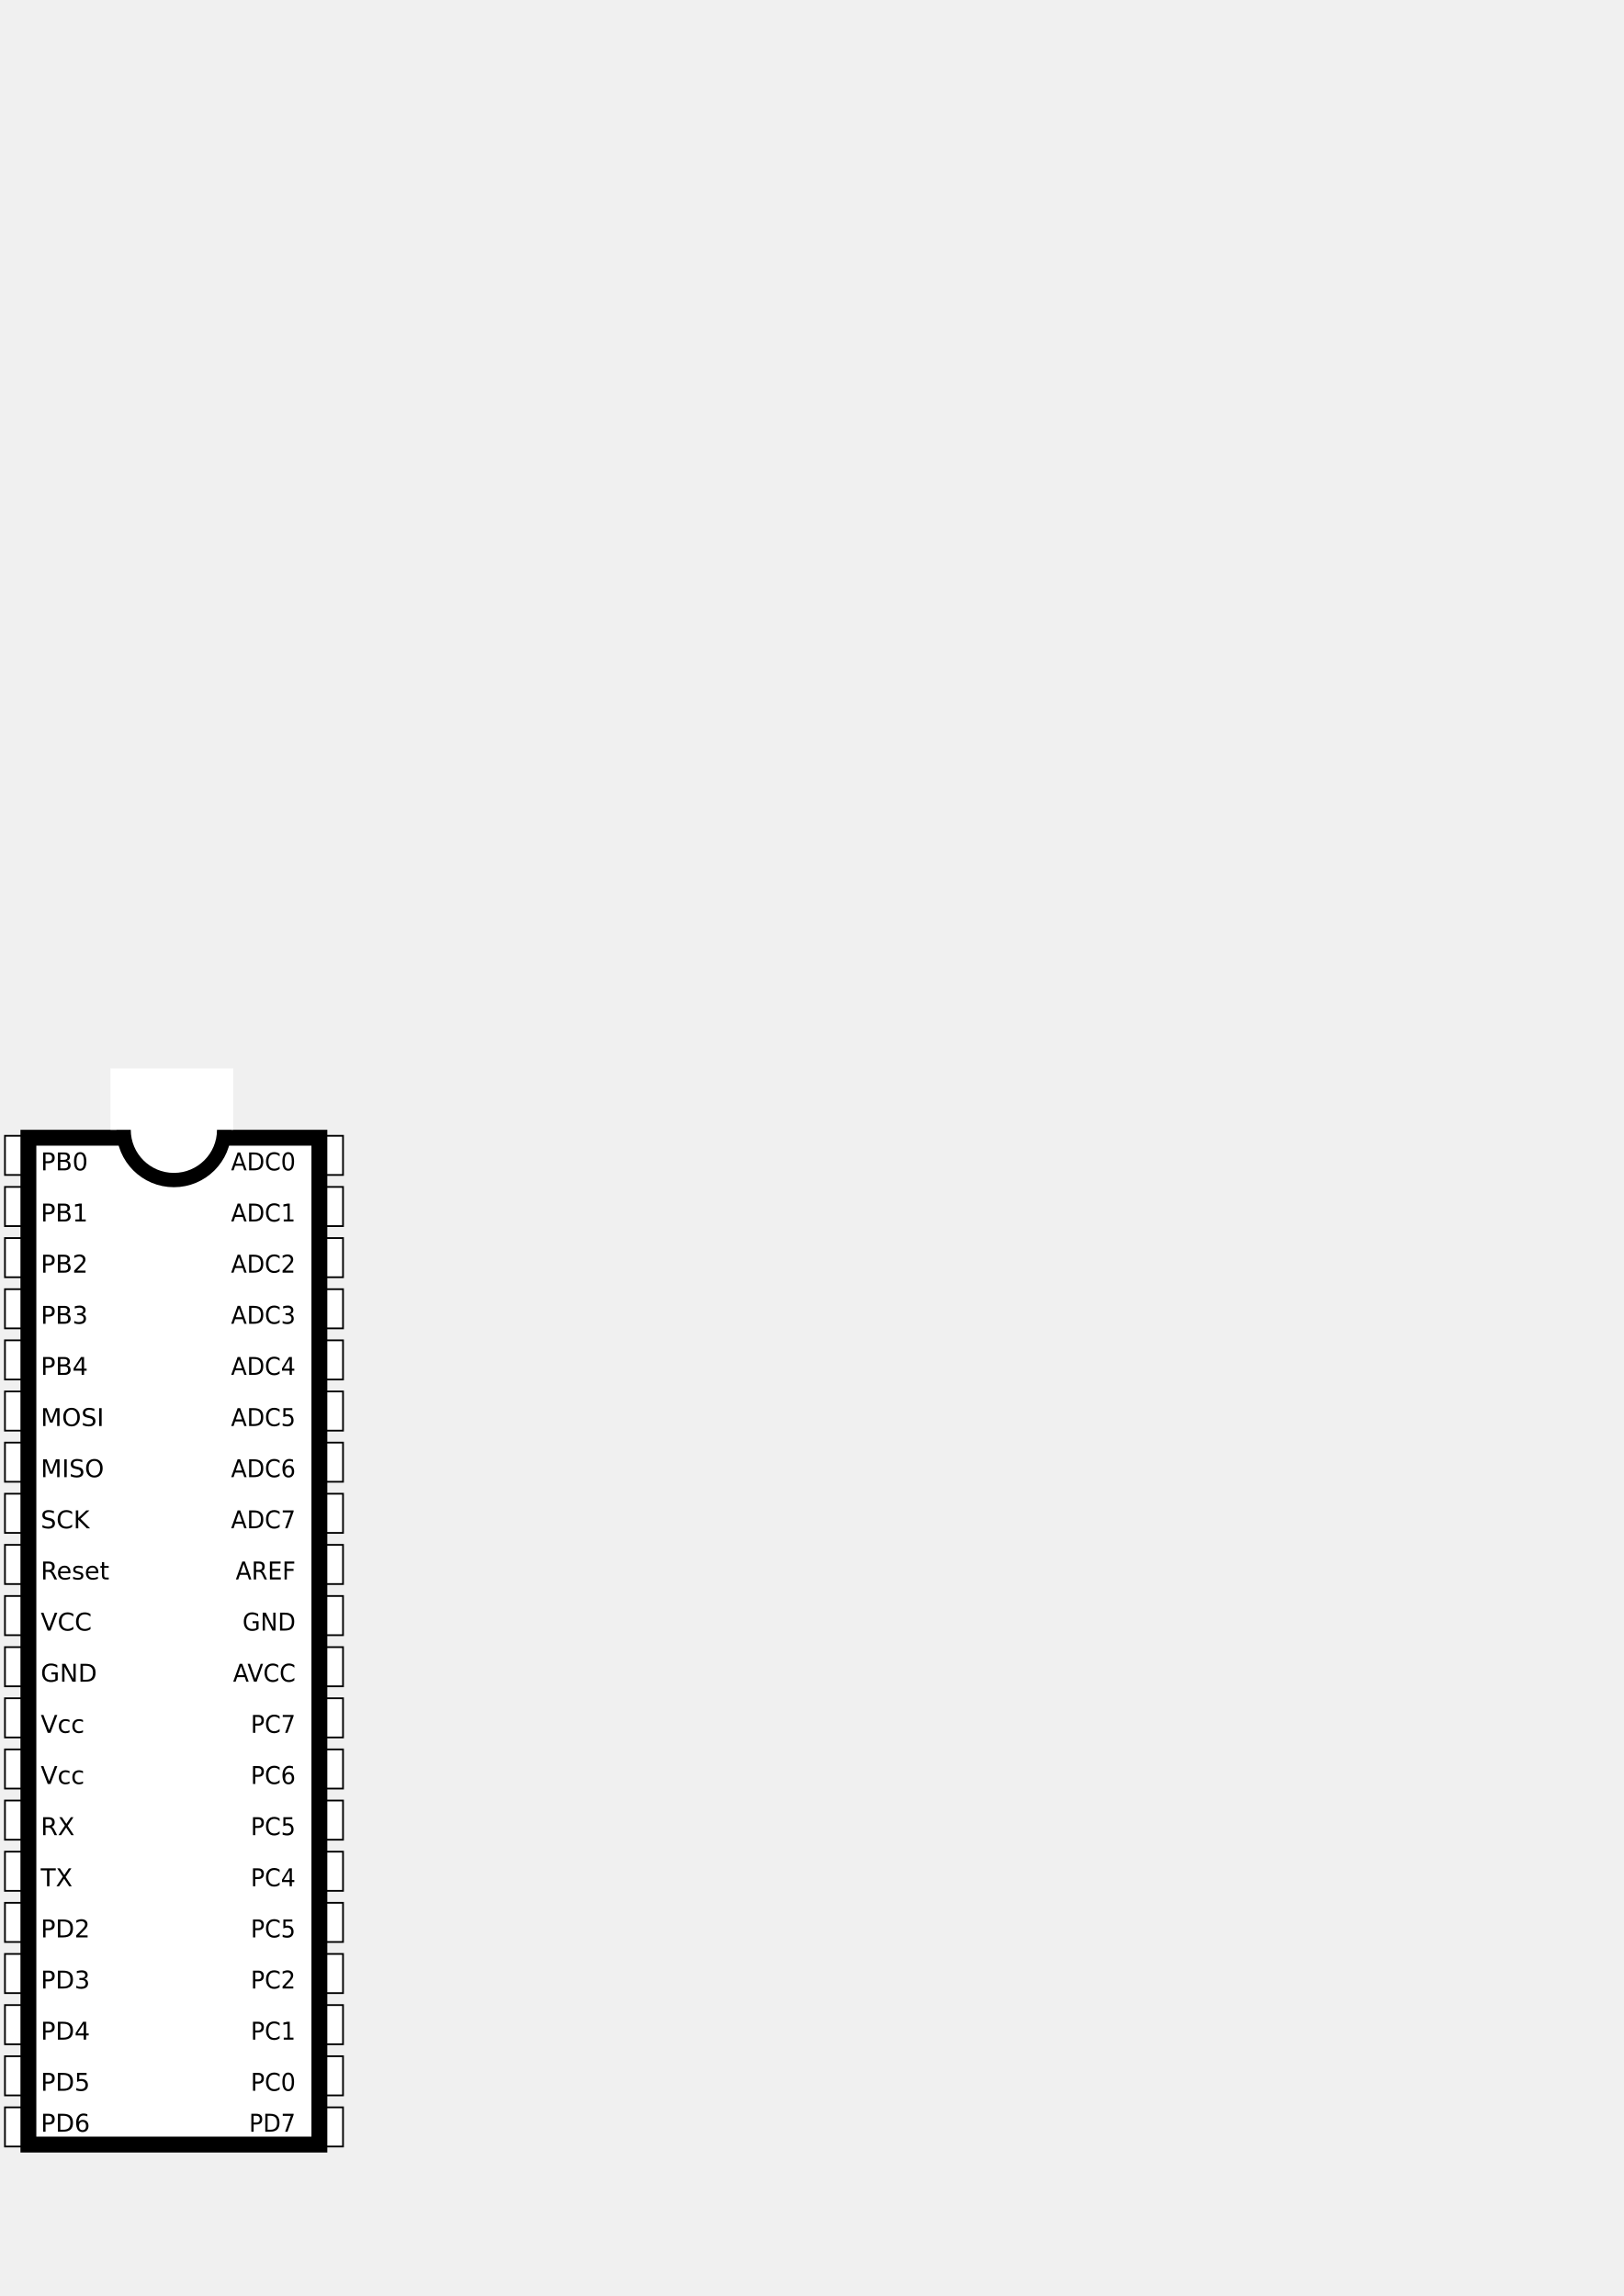
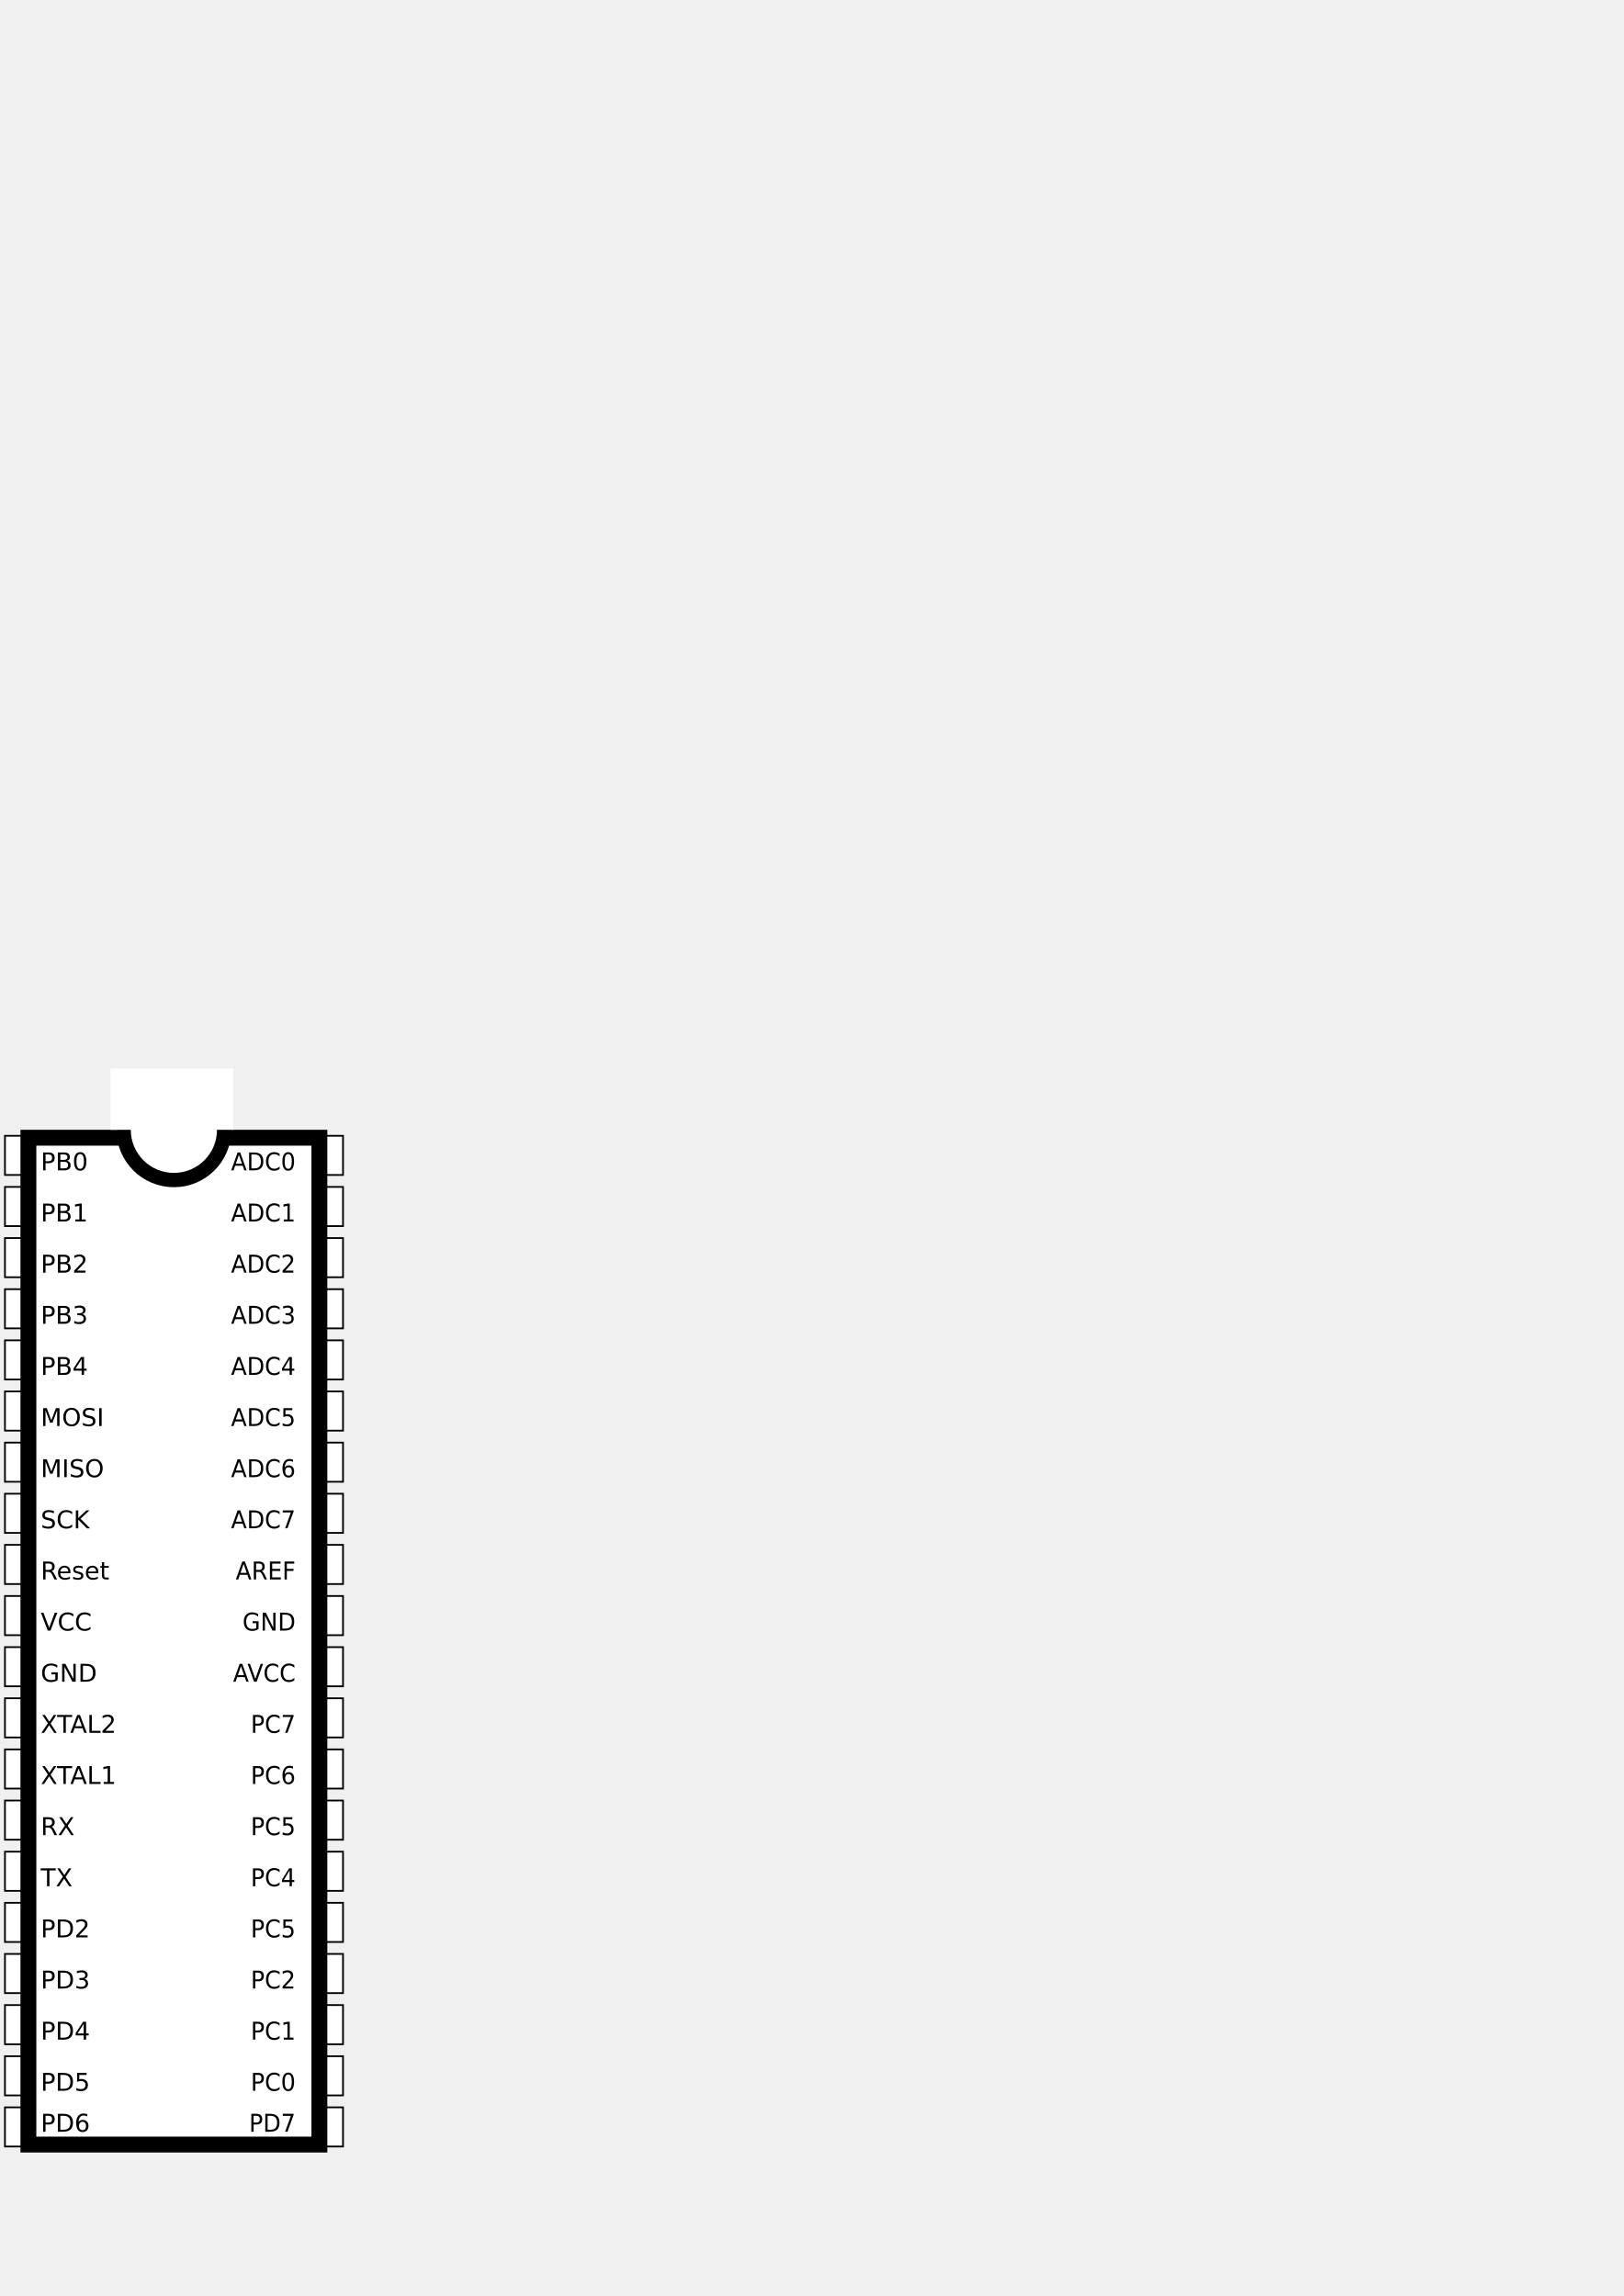
<svg xmlns="http://www.w3.org/2000/svg" width="210mm" height="297mm" id="svg3813" version="1.1">
  <defs id="defs3815">
    </defs>
  <g id="layer1">
    <g id="g5165">
      <rect y="1030.285" x="158.427" height="19.15" width="9.245" id="rect4380-8-7-2-5-1" style="fill:#ffffff;fill-opacity:1;stroke:#000000;stroke-width:0.855;stroke-miterlimit:4;stroke-opacity:1;stroke-dasharray:none" />
      <rect y="1005.286" x="158.427" height="19.15" width="9.245" id="rect4380-8-7-2-5-1-0" style="fill:#ffffff;fill-opacity:1;stroke:#000000;stroke-width:0.855;stroke-miterlimit:4;stroke-opacity:1;stroke-dasharray:none" />
      <rect y="980.286" x="158.427" height="19.15" width="9.245" id="rect4380-8-7-2-5-1-6" style="fill:#ffffff;fill-opacity:1;stroke:#000000;stroke-width:0.855;stroke-miterlimit:4;stroke-opacity:1;stroke-dasharray:none" />
      <rect y="955.286" x="158.427" height="19.15" width="9.245" id="rect4380-8-7-2-5-1-0-3" style="fill:#ffffff;fill-opacity:1;stroke:#000000;stroke-width:0.855;stroke-miterlimit:4;stroke-opacity:1;stroke-dasharray:none" />
      <rect y="930.286" x="158.427" height="19.15" width="9.245" id="rect4380-8-7-2-5-1-2" style="fill:#ffffff;fill-opacity:1;stroke:#000000;stroke-width:0.855;stroke-miterlimit:4;stroke-opacity:1;stroke-dasharray:none" />
      <rect y="905.287" x="158.427" height="19.15" width="9.245" id="rect4380-8-7-2-5-1-0-0" style="fill:#ffffff;fill-opacity:1;stroke:#000000;stroke-width:0.855;stroke-miterlimit:4;stroke-opacity:1;stroke-dasharray:none" />
      <rect y="880.287" x="158.427" height="19.15" width="9.245" id="rect4380-8-7-2-5-1-6-6" style="fill:#ffffff;fill-opacity:1;stroke:#000000;stroke-width:0.855;stroke-miterlimit:4;stroke-opacity:1;stroke-dasharray:none" />
      <rect y="855.287" x="158.427" height="19.15" width="9.245" id="rect4380-8-7-2-5-1-0-3-1" style="fill:#ffffff;fill-opacity:1;stroke:#000000;stroke-width:0.855;stroke-miterlimit:4;stroke-opacity:1;stroke-dasharray:none" />
      <rect y="830.287" x="158.427" height="19.15" width="9.245" id="rect4380-8-7-2-5-1-5" style="fill:#ffffff;fill-opacity:1;stroke:#000000;stroke-width:0.855;stroke-miterlimit:4;stroke-opacity:1;stroke-dasharray:none" />
      <rect y="805.287" x="158.427" height="19.15" width="9.245" id="rect4380-8-7-2-5-1-0-5" style="fill:#ffffff;fill-opacity:1;stroke:#000000;stroke-width:0.855;stroke-miterlimit:4;stroke-opacity:1;stroke-dasharray:none" />
      <rect y="780.287" x="158.427" height="19.15" width="9.245" id="rect4380-8-7-2-5-1-6-4" style="fill:#ffffff;fill-opacity:1;stroke:#000000;stroke-width:0.855;stroke-miterlimit:4;stroke-opacity:1;stroke-dasharray:none" />
      <rect y="755.288" x="158.427" height="19.15" width="9.245" id="rect4380-8-7-2-5-1-0-3-7" style="fill:#ffffff;fill-opacity:1;stroke:#000000;stroke-width:0.855;stroke-miterlimit:4;stroke-opacity:1;stroke-dasharray:none" />
      <rect y="730.288" x="158.427" height="19.15" width="9.245" id="rect4380-8-7-2-5-1-2-6" style="fill:#ffffff;fill-opacity:1;stroke:#000000;stroke-width:0.855;stroke-miterlimit:4;stroke-opacity:1;stroke-dasharray:none" />
      <rect y="705.288" x="158.427" height="19.15" width="9.245" id="rect4380-8-7-2-5-1-0-0-5" style="fill:#ffffff;fill-opacity:1;stroke:#000000;stroke-width:0.855;stroke-miterlimit:4;stroke-opacity:1;stroke-dasharray:none" />
      <rect y="680.288" x="158.427" height="19.15" width="9.245" id="rect4380-8-7-2-5-1-6-6-6" style="fill:#ffffff;fill-opacity:1;stroke:#000000;stroke-width:0.855;stroke-miterlimit:4;stroke-opacity:1;stroke-dasharray:none" />
      <rect y="655.289" x="158.427" height="19.15" width="9.245" id="rect4380-8-7-2-5-1-0-3-1-9" style="fill:#ffffff;fill-opacity:1;stroke:#000000;stroke-width:0.855;stroke-miterlimit:4;stroke-opacity:1;stroke-dasharray:none" />
      <rect y="630.289" x="158.427" height="19.15" width="9.245" id="rect4380-8-7-2-5-1-2-6-3" style="fill:#ffffff;fill-opacity:1;stroke:#000000;stroke-width:0.855;stroke-miterlimit:4;stroke-opacity:1;stroke-dasharray:none" />
      <rect y="605.289" x="158.427" height="19.15" width="9.245" id="rect4380-8-7-2-5-1-0-0-5-7" style="fill:#ffffff;fill-opacity:1;stroke:#000000;stroke-width:0.855;stroke-miterlimit:4;stroke-opacity:1;stroke-dasharray:none" />
      <rect y="580.289" x="158.427" height="19.15" width="9.245" id="rect4380-8-7-2-5-1-6-6-6-4" style="fill:#ffffff;fill-opacity:1;stroke:#000000;stroke-width:0.855;stroke-miterlimit:4;stroke-opacity:1;stroke-dasharray:none" />
      <rect y="555.29" x="158.427" height="19.15" width="9.245" id="rect4380-8-7-2-5-1-0-3-1-9-5" style="fill:#ffffff;fill-opacity:1;stroke:#000000;stroke-width:0.855;stroke-miterlimit:4;stroke-opacity:1;stroke-dasharray:none" />
      <rect y="1030.287" x="2.425" height="19.15" width="9.15" id="rect4380-8-7-2-5-1-25" style="fill:#ffffff;fill-opacity:1;stroke:#000000;stroke-width:0.85;stroke-miterlimit:4;stroke-opacity:1;stroke-dasharray:none" />
      <rect y="1005.287" x="2.425" height="19.15" width="9.15" id="rect4380-8-7-2-5-1-0-4" style="fill:#ffffff;fill-opacity:1;stroke:#000000;stroke-width:0.85;stroke-miterlimit:4;stroke-opacity:1;stroke-dasharray:none" />
      <rect y="980.287" x="2.425" height="19.15" width="9.15" id="rect4380-8-7-2-5-1-6-7" style="fill:#ffffff;fill-opacity:1;stroke:#000000;stroke-width:0.85;stroke-miterlimit:4;stroke-opacity:1;stroke-dasharray:none" />
      <rect y="955.287" x="2.425" height="19.15" width="9.15" id="rect4380-8-7-2-5-1-0-3-4" style="fill:#ffffff;fill-opacity:1;stroke:#000000;stroke-width:0.85;stroke-miterlimit:4;stroke-opacity:1;stroke-dasharray:none" />
      <rect y="930.287" x="2.425" height="19.15" width="9.15" id="rect4380-8-7-2-5-1-2-4" style="fill:#ffffff;fill-opacity:1;stroke:#000000;stroke-width:0.85;stroke-miterlimit:4;stroke-opacity:1;stroke-dasharray:none" />
      <rect y="905.287" x="2.425" height="19.15" width="9.15" id="rect4380-8-7-2-5-1-0-0-3" style="fill:#ffffff;fill-opacity:1;stroke:#000000;stroke-width:0.85;stroke-miterlimit:4;stroke-opacity:1;stroke-dasharray:none" />
      <rect y="880.287" x="2.425" height="19.15" width="9.15" id="rect4380-8-7-2-5-1-6-6-0" style="fill:#ffffff;fill-opacity:1;stroke:#000000;stroke-width:0.85;stroke-miterlimit:4;stroke-opacity:1;stroke-dasharray:none" />
      <rect y="855.287" x="2.425" height="19.15" width="9.15" id="rect4380-8-7-2-5-1-0-3-1-7" style="fill:#ffffff;fill-opacity:1;stroke:#000000;stroke-width:0.85;stroke-miterlimit:4;stroke-opacity:1;stroke-dasharray:none" />
      <rect y="830.287" x="2.425" height="19.15" width="9.15" id="rect4380-8-7-2-5-1-5-8" style="fill:#ffffff;fill-opacity:1;stroke:#000000;stroke-width:0.85;stroke-miterlimit:4;stroke-opacity:1;stroke-dasharray:none" />
      <rect y="805.287" x="2.425" height="19.15" width="9.15" id="rect4380-8-7-2-5-1-0-5-6" style="fill:#ffffff;fill-opacity:1;stroke:#000000;stroke-width:0.85;stroke-miterlimit:4;stroke-opacity:1;stroke-dasharray:none" />
      <rect y="780.287" x="2.425" height="19.15" width="9.15" id="rect4380-8-7-2-5-1-6-4-8" style="fill:#ffffff;fill-opacity:1;stroke:#000000;stroke-width:0.85;stroke-miterlimit:4;stroke-opacity:1;stroke-dasharray:none" />
      <rect y="755.287" x="2.425" height="19.15" width="9.15" id="rect4380-8-7-2-5-1-0-3-7-8" style="fill:#ffffff;fill-opacity:1;stroke:#000000;stroke-width:0.85;stroke-miterlimit:4;stroke-opacity:1;stroke-dasharray:none" />
      <rect y="730.287" x="2.425" height="19.15" width="9.15" id="rect4380-8-7-2-5-1-2-6-4" style="fill:#ffffff;fill-opacity:1;stroke:#000000;stroke-width:0.85;stroke-miterlimit:4;stroke-opacity:1;stroke-dasharray:none" />
      <rect y="705.287" x="2.425" height="19.15" width="9.15" id="rect4380-8-7-2-5-1-0-0-5-3" style="fill:#ffffff;fill-opacity:1;stroke:#000000;stroke-width:0.85;stroke-miterlimit:4;stroke-opacity:1;stroke-dasharray:none" />
      <rect y="680.287" x="2.425" height="19.15" width="9.15" id="rect4380-8-7-2-5-1-6-6-6-1" style="fill:#ffffff;fill-opacity:1;stroke:#000000;stroke-width:0.85;stroke-miterlimit:4;stroke-opacity:1;stroke-dasharray:none" />
      <rect y="655.287" x="2.425" height="19.15" width="9.15" id="rect4380-8-7-2-5-1-0-3-1-9-4" style="fill:#ffffff;fill-opacity:1;stroke:#000000;stroke-width:0.85;stroke-miterlimit:4;stroke-opacity:1;stroke-dasharray:none" />
      <rect y="630.287" x="2.425" height="19.15" width="9.15" id="rect4380-8-7-2-5-1-2-6-3-9" style="fill:#ffffff;fill-opacity:1;stroke:#000000;stroke-width:0.85;stroke-miterlimit:4;stroke-opacity:1;stroke-dasharray:none" />
      <rect y="605.287" x="2.425" height="19.15" width="9.15" id="rect4380-8-7-2-5-1-0-0-5-7-2" style="fill:#ffffff;fill-opacity:1;stroke:#000000;stroke-width:0.85;stroke-miterlimit:4;stroke-opacity:1;stroke-dasharray:none" />
      <rect y="580.287" x="2.425" height="19.15" width="9.15" id="rect4380-8-7-2-5-1-6-6-6-4-0" style="fill:#ffffff;fill-opacity:1;stroke:#000000;stroke-width:0.85;stroke-miterlimit:4;stroke-opacity:1;stroke-dasharray:none" />
      <rect y="555.287" x="2.425" height="19.15" width="9.15" id="rect4380-8-7-2-5-1-0-3-1-9-5-6" style="fill:#ffffff;fill-opacity:1;stroke:#000000;stroke-width:0.85;stroke-miterlimit:4;stroke-opacity:1;stroke-dasharray:none" />
      <a transform="translate(10,0)" id="a4367">
        <rect style="fill:#ffffff;fill-opacity:1;stroke:#000000;stroke-width:7.756;stroke-miterlimit:4;stroke-opacity:1;stroke-dasharray:none" id="rect3705" width="142.244" height="492.244" x="3.878" y="556.24" />
      </a>
      <path d="m 231.429,234.505 c 0,10.651 -8.635,19.286 -19.286,19.286 -10.651,0 -19.286,-8.635 -19.286,-19.286 0,-10.651 8.635,-19.286 19.286,-19.286 10.651,0 19.286,8.635 19.286,19.286 z" id="path3660" style="fill:#ffffff;fill-opacity:1;stroke:#000000;stroke-width:5.495;stroke-miterlimit:4;stroke-opacity:1;stroke-dasharray:none" transform="matrix(1.273936,0,0,1.273936,-185.2565,253.6177)" />
      <rect y="522.915" x="54.553" height="28.894" width="58.894" id="rect3701" style="fill:#ffffff;fill-opacity:1;stroke:#ffffff;stroke-width:1.106;stroke-miterlimit:4;stroke-opacity:1;stroke-dasharray:none" />
    </g>
    <text xml:space="preserve" style="font-size:4px;font-style:normal;font-weight:normal;fill:#000000;fill-opacity:1;stroke:none;font-family:Bitstream Vera Sans;-inkscape-font-specification:Bitstream Vera Sans" x="19.906" y="1022.192" id="text4775">
      <tspan id="tspan4777" x="19.906" y="1022.192" style="font-size:12px">PD5</tspan>
    </text>
    <text xml:space="preserve" style="font-size:4px;font-style:normal;font-weight:normal;fill:#000000;fill-opacity:1;stroke:none;font-family:Bitstream Vera Sans;-inkscape-font-specification:Bitstream Vera Sans" x="19.906" y="997.192" id="text4775-8">
      <tspan id="tspan4777-9" x="19.906" y="997.192" style="font-size:12px">PD4</tspan>
    </text>
    <text xml:space="preserve" style="font-size:4px;font-style:normal;font-weight:normal;fill:#000000;fill-opacity:1;stroke:none;font-family:Bitstream Vera Sans;-inkscape-font-specification:Bitstream Vera Sans" x="19.906" y="972.192" id="text4775-2">
      <tspan id="tspan4777-6" x="19.906" y="972.192" style="font-size:12px">PD3</tspan>
    </text>
    <text xml:space="preserve" style="font-size:4px;font-style:normal;font-weight:normal;fill:#000000;fill-opacity:1;stroke:none;font-family:Bitstream Vera Sans;-inkscape-font-specification:Bitstream Vera Sans" x="19.906" y="947.192" id="text4775-8-6">
      <tspan id="tspan4777-9-4" x="19.906" y="947.192" style="font-size:12px">PD2</tspan>
    </text>
    <text xml:space="preserve" style="font-size:4px;font-style:normal;font-weight:normal;fill:#000000;fill-opacity:1;stroke:none;font-family:Bitstream Vera Sans;-inkscape-font-specification:Bitstream Vera Sans" x="19.906" y="922.192" id="text4775-9">
      <tspan id="tspan4777-5" x="19.906" y="922.192" style="font-size:12px">TX</tspan>
    </text>
    <text xml:space="preserve" style="font-size:4px;font-style:normal;font-weight:normal;fill:#000000;fill-opacity:1;stroke:none;font-family:Bitstream Vera Sans;-inkscape-font-specification:Bitstream Vera Sans" x="19.906" y="897.192" id="text4775-8-0">
      <tspan id="tspan4777-9-48" x="19.906" y="897.192" style="font-size:12px">RX</tspan>
    </text>
    <text xml:space="preserve" style="font-size:4px;font-style:normal;font-weight:normal;fill:#000000;fill-opacity:1;stroke:none;font-family:Bitstream Vera Sans;-inkscape-font-specification:Bitstream Vera Sans" x="19.906" y="872.192" id="text4775-2-7">
-       <tspan id="tspan4777-6-1" x="19.906" y="872.192" style="font-size:12px">Vcc</tspan>
+       <tspan id="tspan4777-6-1" x="19.906" y="872.192" style="font-size:12px">XTAL1</tspan>
    </text>
    <text xml:space="preserve" style="font-size:4px;font-style:normal;font-weight:normal;fill:#000000;fill-opacity:1;stroke:none;font-family:Bitstream Vera Sans;-inkscape-font-specification:Bitstream Vera Sans" x="19.906" y="847.192" id="text4775-8-6-7">
-       <tspan id="tspan4777-9-4-2" x="19.906" y="847.192" style="font-size:12px">Vcc</tspan>
+       <tspan id="tspan4777-9-4-2" x="19.906" y="847.192" style="font-size:12px">XTAL2</tspan>
    </text>
    <text xml:space="preserve" style="font-size:4px;font-style:normal;font-weight:normal;fill:#000000;fill-opacity:1;stroke:none;font-family:Bitstream Vera Sans;-inkscape-font-specification:Bitstream Vera Sans" x="19.906" y="822.192" id="text4775-7">
      <tspan id="tspan4777-2" x="19.906" y="822.192" style="font-size:12px">GND</tspan>
    </text>
    <text xml:space="preserve" style="font-size:4px;font-style:normal;font-weight:normal;fill:#000000;fill-opacity:1;stroke:none;font-family:Bitstream Vera Sans;-inkscape-font-specification:Bitstream Vera Sans" x="19.906" y="797.192" id="text4775-8-2">
      <tspan id="tspan4777-9-6" x="19.906" y="797.192" style="font-size:12px">VCC</tspan>
    </text>
    <text xml:space="preserve" style="font-size:4px;font-style:normal;font-weight:normal;fill:#000000;fill-opacity:1;stroke:none;font-family:Bitstream Vera Sans;-inkscape-font-specification:Bitstream Vera Sans" x="19.906" y="772.192" id="text4775-2-1">
      <tspan id="tspan4777-6-0" x="19.906" y="772.192" style="font-size:12px">Reset</tspan>
    </text>
    <text xml:space="preserve" style="font-size:4px;font-style:normal;font-weight:normal;fill:#000000;fill-opacity:1;stroke:none;font-family:Bitstream Vera Sans;-inkscape-font-specification:Bitstream Vera Sans" x="19.906" y="747.192" id="text4775-8-6-6">
      <tspan id="tspan4777-9-4-1" x="19.906" y="747.192" style="font-size:12px">SCK</tspan>
    </text>
    <text xml:space="preserve" style="font-size:4px;font-style:normal;font-weight:normal;fill:#000000;fill-opacity:1;stroke:none;font-family:Bitstream Vera Sans;-inkscape-font-specification:Bitstream Vera Sans" x="19.906" y="722.192" id="text4775-9-5">
      <tspan id="tspan4777-5-9" x="19.906" y="722.192" style="font-size:12px">MISO</tspan>
    </text>
    <text xml:space="preserve" style="font-size:4px;font-style:normal;font-weight:normal;fill:#000000;fill-opacity:1;stroke:none;font-family:Bitstream Vera Sans;-inkscape-font-specification:Bitstream Vera Sans" x="19.906" y="697.192" id="text4775-8-0-4">
      <tspan id="tspan4777-9-48-9" x="19.906" y="697.192" style="font-size:12px">MOSI</tspan>
    </text>
    <text xml:space="preserve" style="font-size:4px;font-style:normal;font-weight:normal;fill:#000000;fill-opacity:1;stroke:none;font-family:Bitstream Vera Sans;-inkscape-font-specification:Bitstream Vera Sans" x="19.906" y="672.192" id="text4775-2-7-0">
      <tspan id="tspan4777-6-1-9" x="19.906" y="672.192" style="font-size:12px">PB4</tspan>
    </text>
    <text xml:space="preserve" style="font-size:4px;font-style:normal;font-weight:normal;fill:#000000;fill-opacity:1;stroke:none;font-family:Bitstream Vera Sans;-inkscape-font-specification:Bitstream Vera Sans" x="19.906" y="647.192" id="text4775-8-6-7-1">
      <tspan id="tspan4777-9-4-2-7" x="19.906" y="647.192" style="font-size:12px">PB3</tspan>
    </text>
    <text xml:space="preserve" style="font-size:4px;font-style:normal;font-weight:normal;fill:#000000;fill-opacity:1;stroke:none;font-family:Bitstream Vera Sans;-inkscape-font-specification:Bitstream Vera Sans" x="19.906" y="622.192" id="text4775-8-0-4-7">
      <tspan id="tspan4777-9-48-9-1" x="19.906" y="622.192" style="font-size:12px">PB2</tspan>
    </text>
    <text xml:space="preserve" style="font-size:4px;font-style:normal;font-weight:normal;fill:#000000;fill-opacity:1;stroke:none;font-family:Bitstream Vera Sans;-inkscape-font-specification:Bitstream Vera Sans" x="19.906" y="597.192" id="text4775-2-7-0-1">
      <tspan id="tspan4777-6-1-9-5" x="19.906" y="597.192" style="font-size:12px">PB1</tspan>
    </text>
    <text xml:space="preserve" style="font-size:4px;font-style:normal;font-weight:normal;fill:#000000;fill-opacity:1;stroke:none;font-family:Bitstream Vera Sans;-inkscape-font-specification:Bitstream Vera Sans" x="19.906" y="572.192" id="text4775-8-6-7-1-9">
      <tspan id="tspan4777-9-4-2-7-7" x="19.906" y="572.192" style="font-size:12px">PB0</tspan>
    </text>
    <text xml:space="preserve" style="font-size:3.886px;font-style:normal;font-weight:normal;text-align:end;text-anchor:end;fill:#000000;fill-opacity:1;stroke:none;font-family:Bitstream Vera Sans;-inkscape-font-specification:Bitstream Vera Sans" x="154.928" y="992.969" id="text4775-76" transform="scale(0.9714112,1.02943)">
      <tspan id="tspan4777-7" x="154.928" y="992.969" style="font-size:11.657px;text-align:end;text-anchor:end">PC0</tspan>
    </text>
    <text xml:space="preserve" style="font-size:3.886px;font-style:normal;font-weight:normal;text-align:end;text-anchor:end;fill:#000000;fill-opacity:1;stroke:none;font-family:Bitstream Vera Sans;-inkscape-font-specification:Bitstream Vera Sans" x="154.928" y="968.684" id="text4775-8-3" transform="scale(0.9714112,1.02943)">
      <tspan id="tspan4777-9-65" x="154.928" y="968.684" style="font-size:11.657px;text-align:end;text-anchor:end">PC1</tspan>
    </text>
    <text xml:space="preserve" style="font-size:3.886px;font-style:normal;font-weight:normal;text-align:end;text-anchor:end;fill:#000000;fill-opacity:1;stroke:none;font-family:Bitstream Vera Sans;-inkscape-font-specification:Bitstream Vera Sans" x="154.928" y="944.399" id="text4775-2-6" transform="scale(0.9714112,1.02943)">
      <tspan id="tspan4777-6-3" x="154.928" y="944.399" style="font-size:11.657px;text-align:end;text-anchor:end">PC2</tspan>
    </text>
    <text xml:space="preserve" style="font-size:3.886px;font-style:normal;font-weight:normal;text-align:end;text-anchor:end;fill:#000000;fill-opacity:1;stroke:none;font-family:Bitstream Vera Sans;-inkscape-font-specification:Bitstream Vera Sans" x="154.928" y="920.113" id="text4775-8-6-9" transform="scale(0.9714112,1.02943)">
      <tspan id="tspan4777-9-4-4" x="154.928" y="920.113" style="font-size:11.657px;text-align:end;text-anchor:end">PC5</tspan>
    </text>
    <text xml:space="preserve" style="font-size:3.886px;font-style:normal;font-weight:normal;text-align:end;text-anchor:end;fill:#000000;fill-opacity:1;stroke:none;font-family:Bitstream Vera Sans;-inkscape-font-specification:Bitstream Vera Sans" x="154.928" y="895.828" id="text4775-9-8" transform="scale(0.9714112,1.02943)">
      <tspan id="tspan4777-5-1" x="154.928" y="895.828" style="font-size:11.657px;text-align:end;text-anchor:end">PC4</tspan>
    </text>
    <text xml:space="preserve" style="font-size:3.886px;font-style:normal;font-weight:normal;text-align:end;text-anchor:end;fill:#000000;fill-opacity:1;stroke:none;font-family:Bitstream Vera Sans;-inkscape-font-specification:Bitstream Vera Sans" x="154.928" y="871.543" id="text4775-8-0-2" transform="scale(0.9714112,1.02943)">
      <tspan id="tspan4777-9-48-93" x="154.928" y="871.543" style="font-size:11.657px;text-align:end;text-anchor:end">PC5</tspan>
    </text>
    <text xml:space="preserve" style="font-size:3.886px;font-style:normal;font-weight:normal;text-align:end;text-anchor:end;fill:#000000;fill-opacity:1;stroke:none;font-family:Bitstream Vera Sans;-inkscape-font-specification:Bitstream Vera Sans" x="154.928" y="847.257" id="text4775-2-7-9" transform="scale(0.9714112,1.02943)">
      <tspan id="tspan4777-6-1-0" x="154.928" y="847.257" style="font-size:11.657px;text-align:end;text-anchor:end">PC6</tspan>
    </text>
    <text xml:space="preserve" style="font-size:3.886px;font-style:normal;font-weight:normal;text-align:end;text-anchor:end;fill:#000000;fill-opacity:1;stroke:none;font-family:Bitstream Vera Sans;-inkscape-font-specification:Bitstream Vera Sans" x="154.928" y="822.972" id="text4775-8-6-7-8" transform="scale(0.9714112,1.02943)">
      <tspan id="tspan4777-9-4-2-8" x="154.928" y="822.972" style="font-size:11.657px;text-align:end;text-anchor:end">PC7</tspan>
    </text>
    <text xml:space="preserve" style="font-size:3.886px;font-style:normal;font-weight:normal;text-align:end;text-anchor:end;fill:#000000;fill-opacity:1;stroke:none;font-family:Bitstream Vera Sans;-inkscape-font-specification:Bitstream Vera Sans" x="154.928" y="798.687" id="text4775-7-5" transform="scale(0.9714112,1.02943)">
      <tspan id="tspan4777-2-0" x="154.928" y="798.687" style="font-size:11.657px;text-align:end;text-anchor:end">AVCC</tspan>
    </text>
    <text xml:space="preserve" style="font-size:3.886px;font-style:normal;font-weight:normal;text-align:end;text-anchor:end;fill:#000000;fill-opacity:1;stroke:none;font-family:Bitstream Vera Sans;-inkscape-font-specification:Bitstream Vera Sans" x="154.928" y="774.401" id="text4775-8-2-9" transform="scale(0.9714112,1.02943)">
      <tspan id="tspan4777-9-6-6" x="154.928" y="774.401" style="font-size:11.657px;text-align:end;text-anchor:end">GND</tspan>
    </text>
    <text xml:space="preserve" style="font-size:3.886px;font-style:normal;font-weight:normal;text-align:end;text-anchor:end;fill:#000000;fill-opacity:1;stroke:none;font-family:Bitstream Vera Sans;-inkscape-font-specification:Bitstream Vera Sans" x="154.928" y="750.116" id="text4775-2-1-3" transform="scale(0.9714112,1.02943)">
      <tspan id="tspan4777-6-0-8" x="154.928" y="750.116" style="font-size:11.657px;text-align:end;text-anchor:end">AREF</tspan>
    </text>
    <text xml:space="preserve" style="font-size:3.886px;font-style:normal;font-weight:normal;text-align:end;text-anchor:end;fill:#000000;fill-opacity:1;stroke:none;font-family:Bitstream Vera Sans;-inkscape-font-specification:Bitstream Vera Sans" x="154.928" y="725.831" id="text4775-8-6-6-5" transform="scale(0.9714112,1.02943)">
      <tspan id="tspan4777-9-4-1-6" x="154.928" y="725.831" style="font-size:11.657px;text-align:end;text-anchor:end">ADC7</tspan>
    </text>
    <text xml:space="preserve" style="font-size:3.886px;font-style:normal;font-weight:normal;text-align:end;text-anchor:end;fill:#000000;fill-opacity:1;stroke:none;font-family:Bitstream Vera Sans;-inkscape-font-specification:Bitstream Vera Sans" x="154.928" y="701.546" id="text4775-9-5-1" transform="scale(0.9714112,1.02943)">
      <tspan id="tspan4777-5-9-1" x="154.928" y="701.546" style="font-size:11.657px;text-align:end;text-anchor:end">ADC6</tspan>
    </text>
    <text xml:space="preserve" style="font-size:3.886px;font-style:normal;font-weight:normal;text-align:end;text-anchor:end;fill:#000000;fill-opacity:1;stroke:none;font-family:Bitstream Vera Sans;-inkscape-font-specification:Bitstream Vera Sans" x="154.928" y="677.26" id="text4775-8-0-4-5" transform="scale(0.9714112,1.02943)">
      <tspan id="tspan4777-9-48-9-9" x="154.928" y="677.26" style="font-size:11.657px;text-align:end;text-anchor:end">ADC5</tspan>
    </text>
    <text xml:space="preserve" style="font-size:3.886px;font-style:normal;font-weight:normal;text-align:end;text-anchor:end;fill:#000000;fill-opacity:1;stroke:none;font-family:Bitstream Vera Sans;-inkscape-font-specification:Bitstream Vera Sans" x="154.928" y="652.975" id="text4775-2-7-0-8" transform="scale(0.9714112,1.02943)">
      <tspan id="tspan4777-6-1-9-4" x="154.928" y="652.975" style="font-size:11.657px;text-align:end;text-anchor:end">ADC4</tspan>
    </text>
    <text xml:space="preserve" style="font-size:3.886px;font-style:normal;font-weight:normal;text-align:end;text-anchor:end;fill:#000000;fill-opacity:1;stroke:none;font-family:Bitstream Vera Sans;-inkscape-font-specification:Bitstream Vera Sans" x="154.928" y="628.69" id="text4775-8-6-7-1-8" transform="scale(0.9714112,1.02943)">
      <tspan id="tspan4777-9-4-2-7-1" x="154.928" y="628.69" style="font-size:11.657px;text-align:end;text-anchor:end">ADC3</tspan>
    </text>
    <text xml:space="preserve" style="font-size:3.886px;font-style:normal;font-weight:normal;text-align:end;text-anchor:end;fill:#000000;fill-opacity:1;stroke:none;font-family:Bitstream Vera Sans;-inkscape-font-specification:Bitstream Vera Sans" x="154.928" y="604.405" id="text4775-8-0-4-7-0" transform="scale(0.9714112,1.02943)">
      <tspan id="tspan4777-9-48-9-1-3" x="154.928" y="604.405" style="font-size:11.657px;text-align:end;text-anchor:end">ADC2</tspan>
    </text>
    <text xml:space="preserve" style="font-size:3.886px;font-style:normal;font-weight:normal;text-align:end;text-anchor:end;fill:#000000;fill-opacity:1;stroke:none;font-family:Bitstream Vera Sans;-inkscape-font-specification:Bitstream Vera Sans" x="154.928" y="580.119" id="text4775-2-7-0-1-0" transform="scale(0.9714112,1.02943)">
      <tspan id="tspan4777-6-1-9-5-4" x="154.928" y="580.119" style="font-size:11.657px;text-align:end;text-anchor:end">ADC1</tspan>
    </text>
    <text xml:space="preserve" style="font-size:3.886px;font-style:normal;font-weight:normal;text-align:end;text-anchor:end;fill:#000000;fill-opacity:1;stroke:none;font-family:Bitstream Vera Sans;-inkscape-font-specification:Bitstream Vera Sans" x="154.928" y="555.834" id="text4775-8-6-7-1-9-4" transform="scale(0.9714112,1.02943)">
      <tspan id="tspan4777-9-4-2-7-7-4" x="154.928" y="555.834" style="font-size:11.657px;text-align:end;text-anchor:end">ADC0</tspan>
    </text>
    <text xml:space="preserve" style="font-size:4px;font-style:normal;font-weight:normal;fill:#000000;fill-opacity:1;stroke:none;font-family:Bitstream Vera Sans;-inkscape-font-specification:Bitstream Vera Sans" x="19.906" y="1042.192" id="text4775-4">
      <tspan id="tspan4777-76" x="19.906" y="1042.192" style="font-size:12px">PD6</tspan>
    </text>
    <text xml:space="preserve" style="font-size:3.886px;font-style:normal;font-weight:normal;text-align:end;text-anchor:end;fill:#000000;fill-opacity:1;stroke:none;font-family:Bitstream Vera Sans;-inkscape-font-specification:Bitstream Vera Sans" x="154.928" y="1012.397" id="text4775-4-3" transform="scale(0.9714112,1.02943)">
      <tspan id="tspan4777-76-1" x="154.928" y="1012.397" style="font-size:11.657px;text-align:end;text-anchor:end">PD7</tspan>
    </text>
  </g>
</svg>
